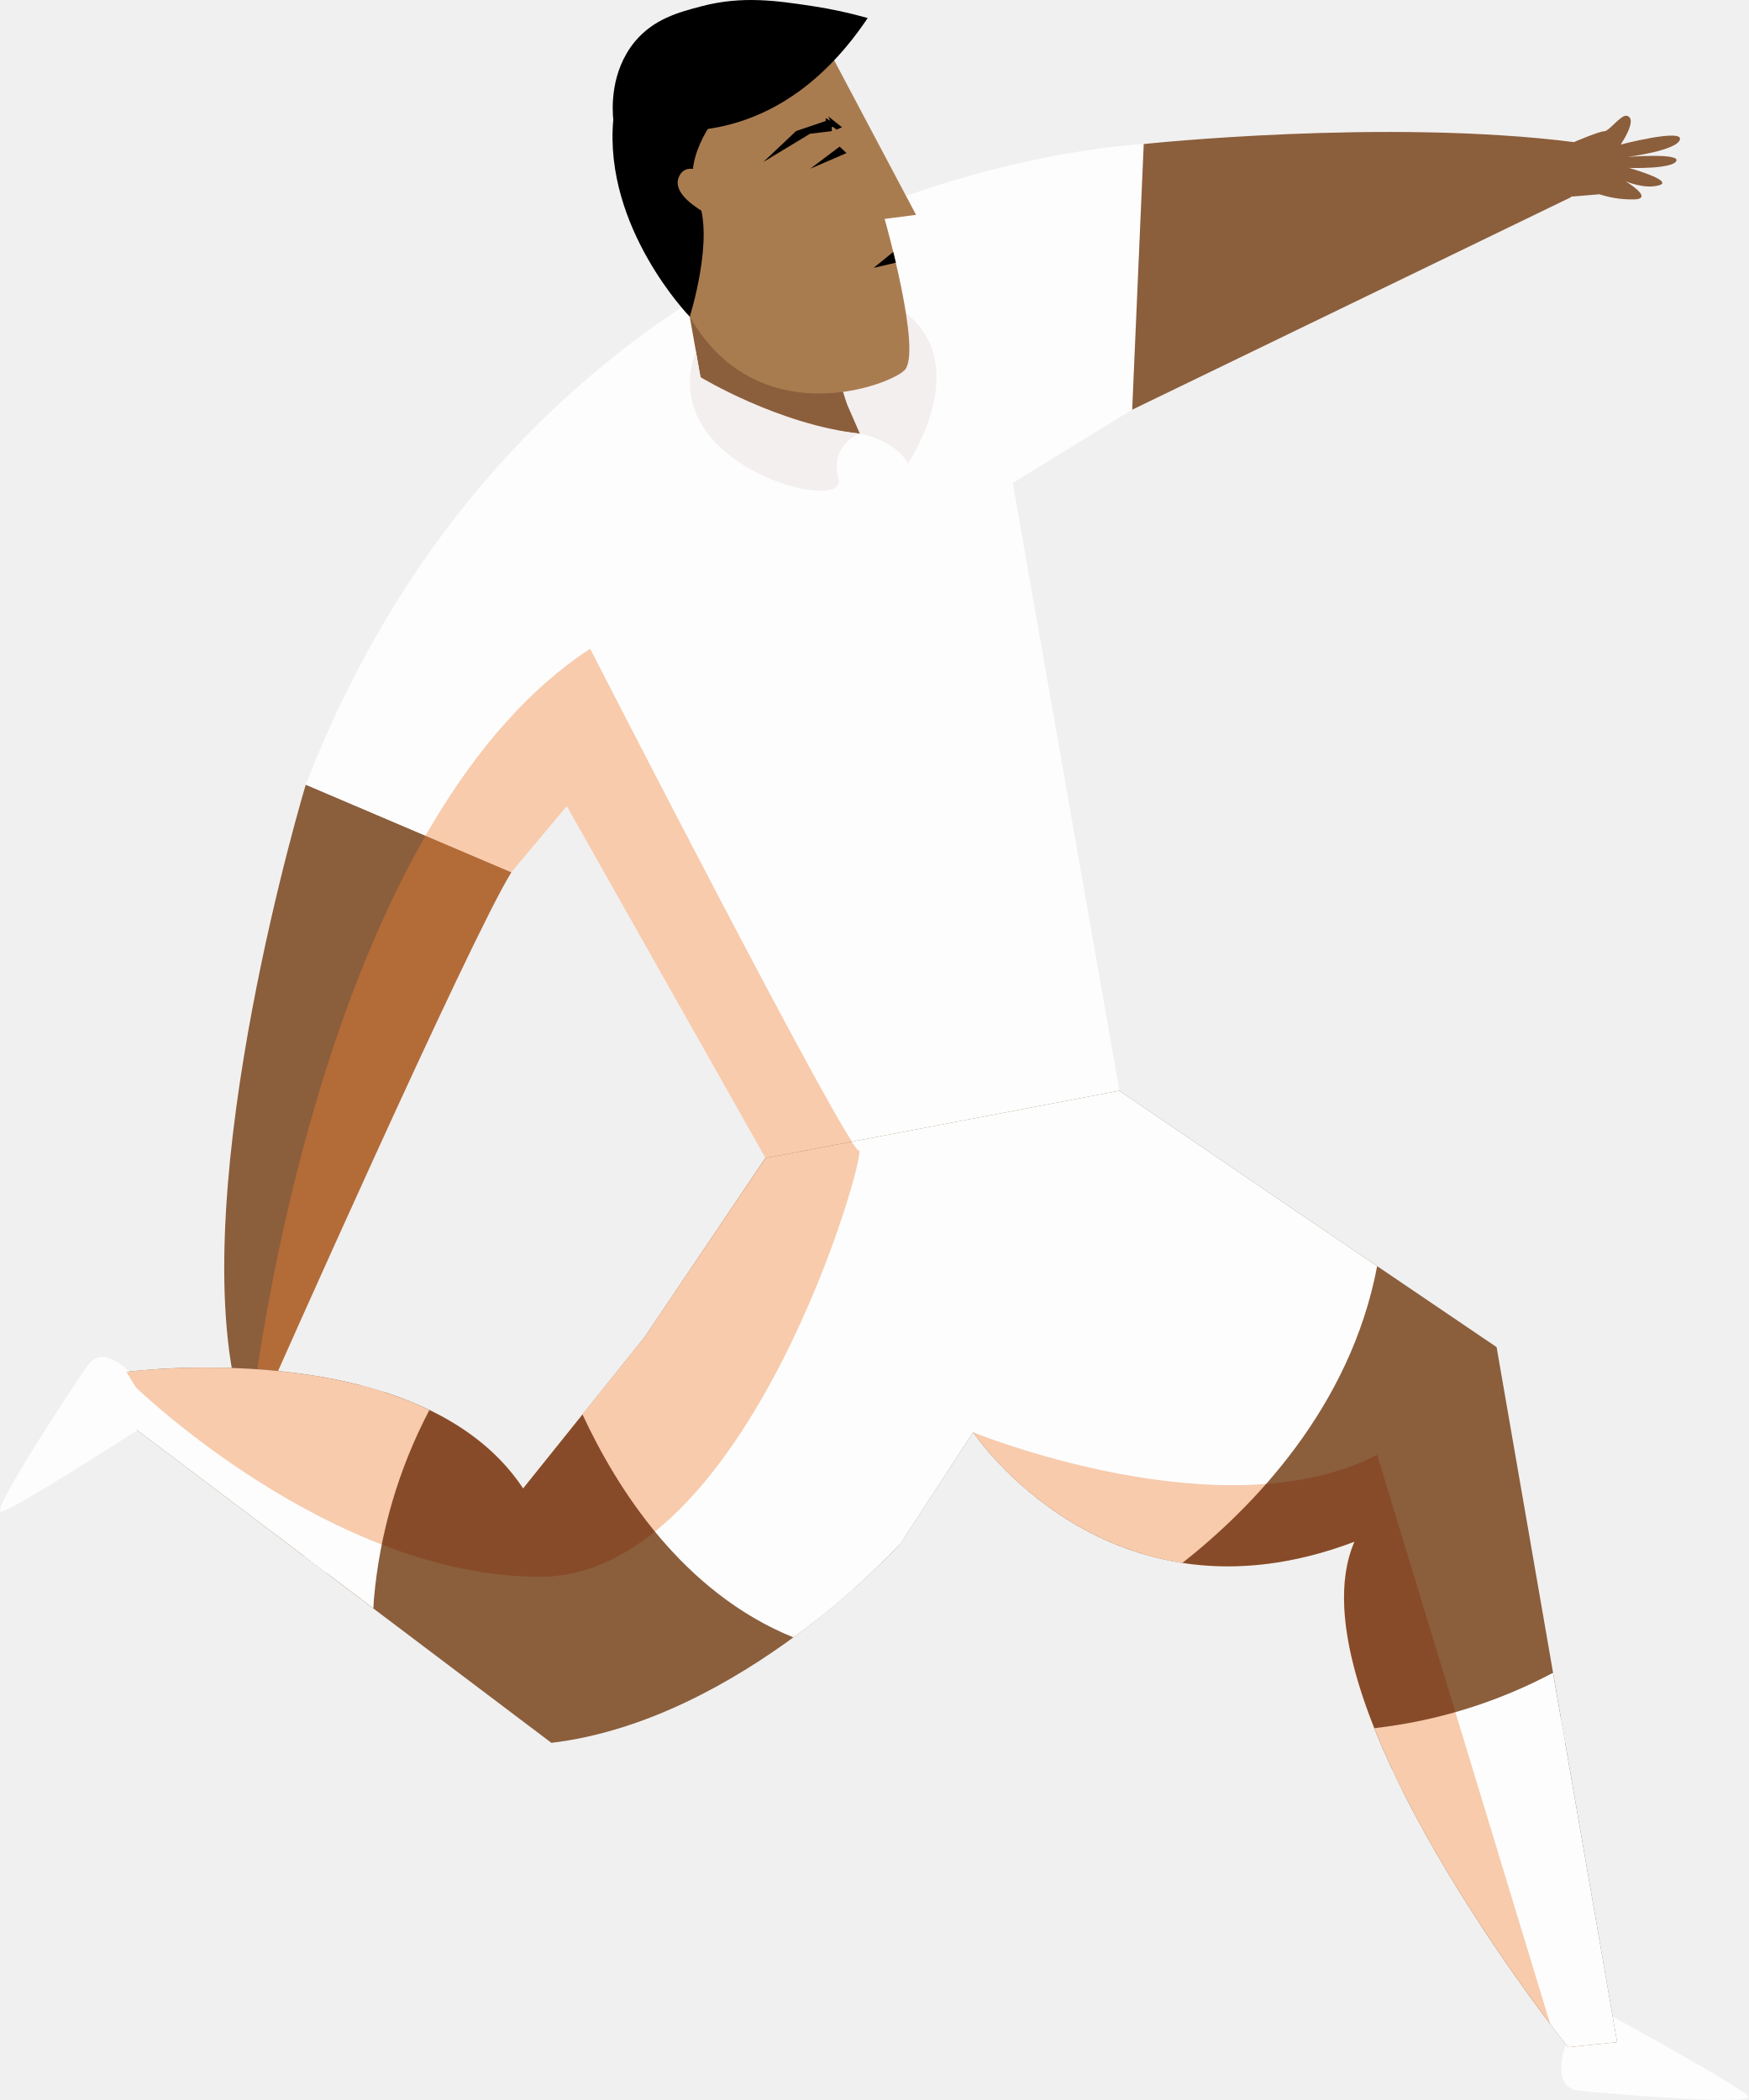
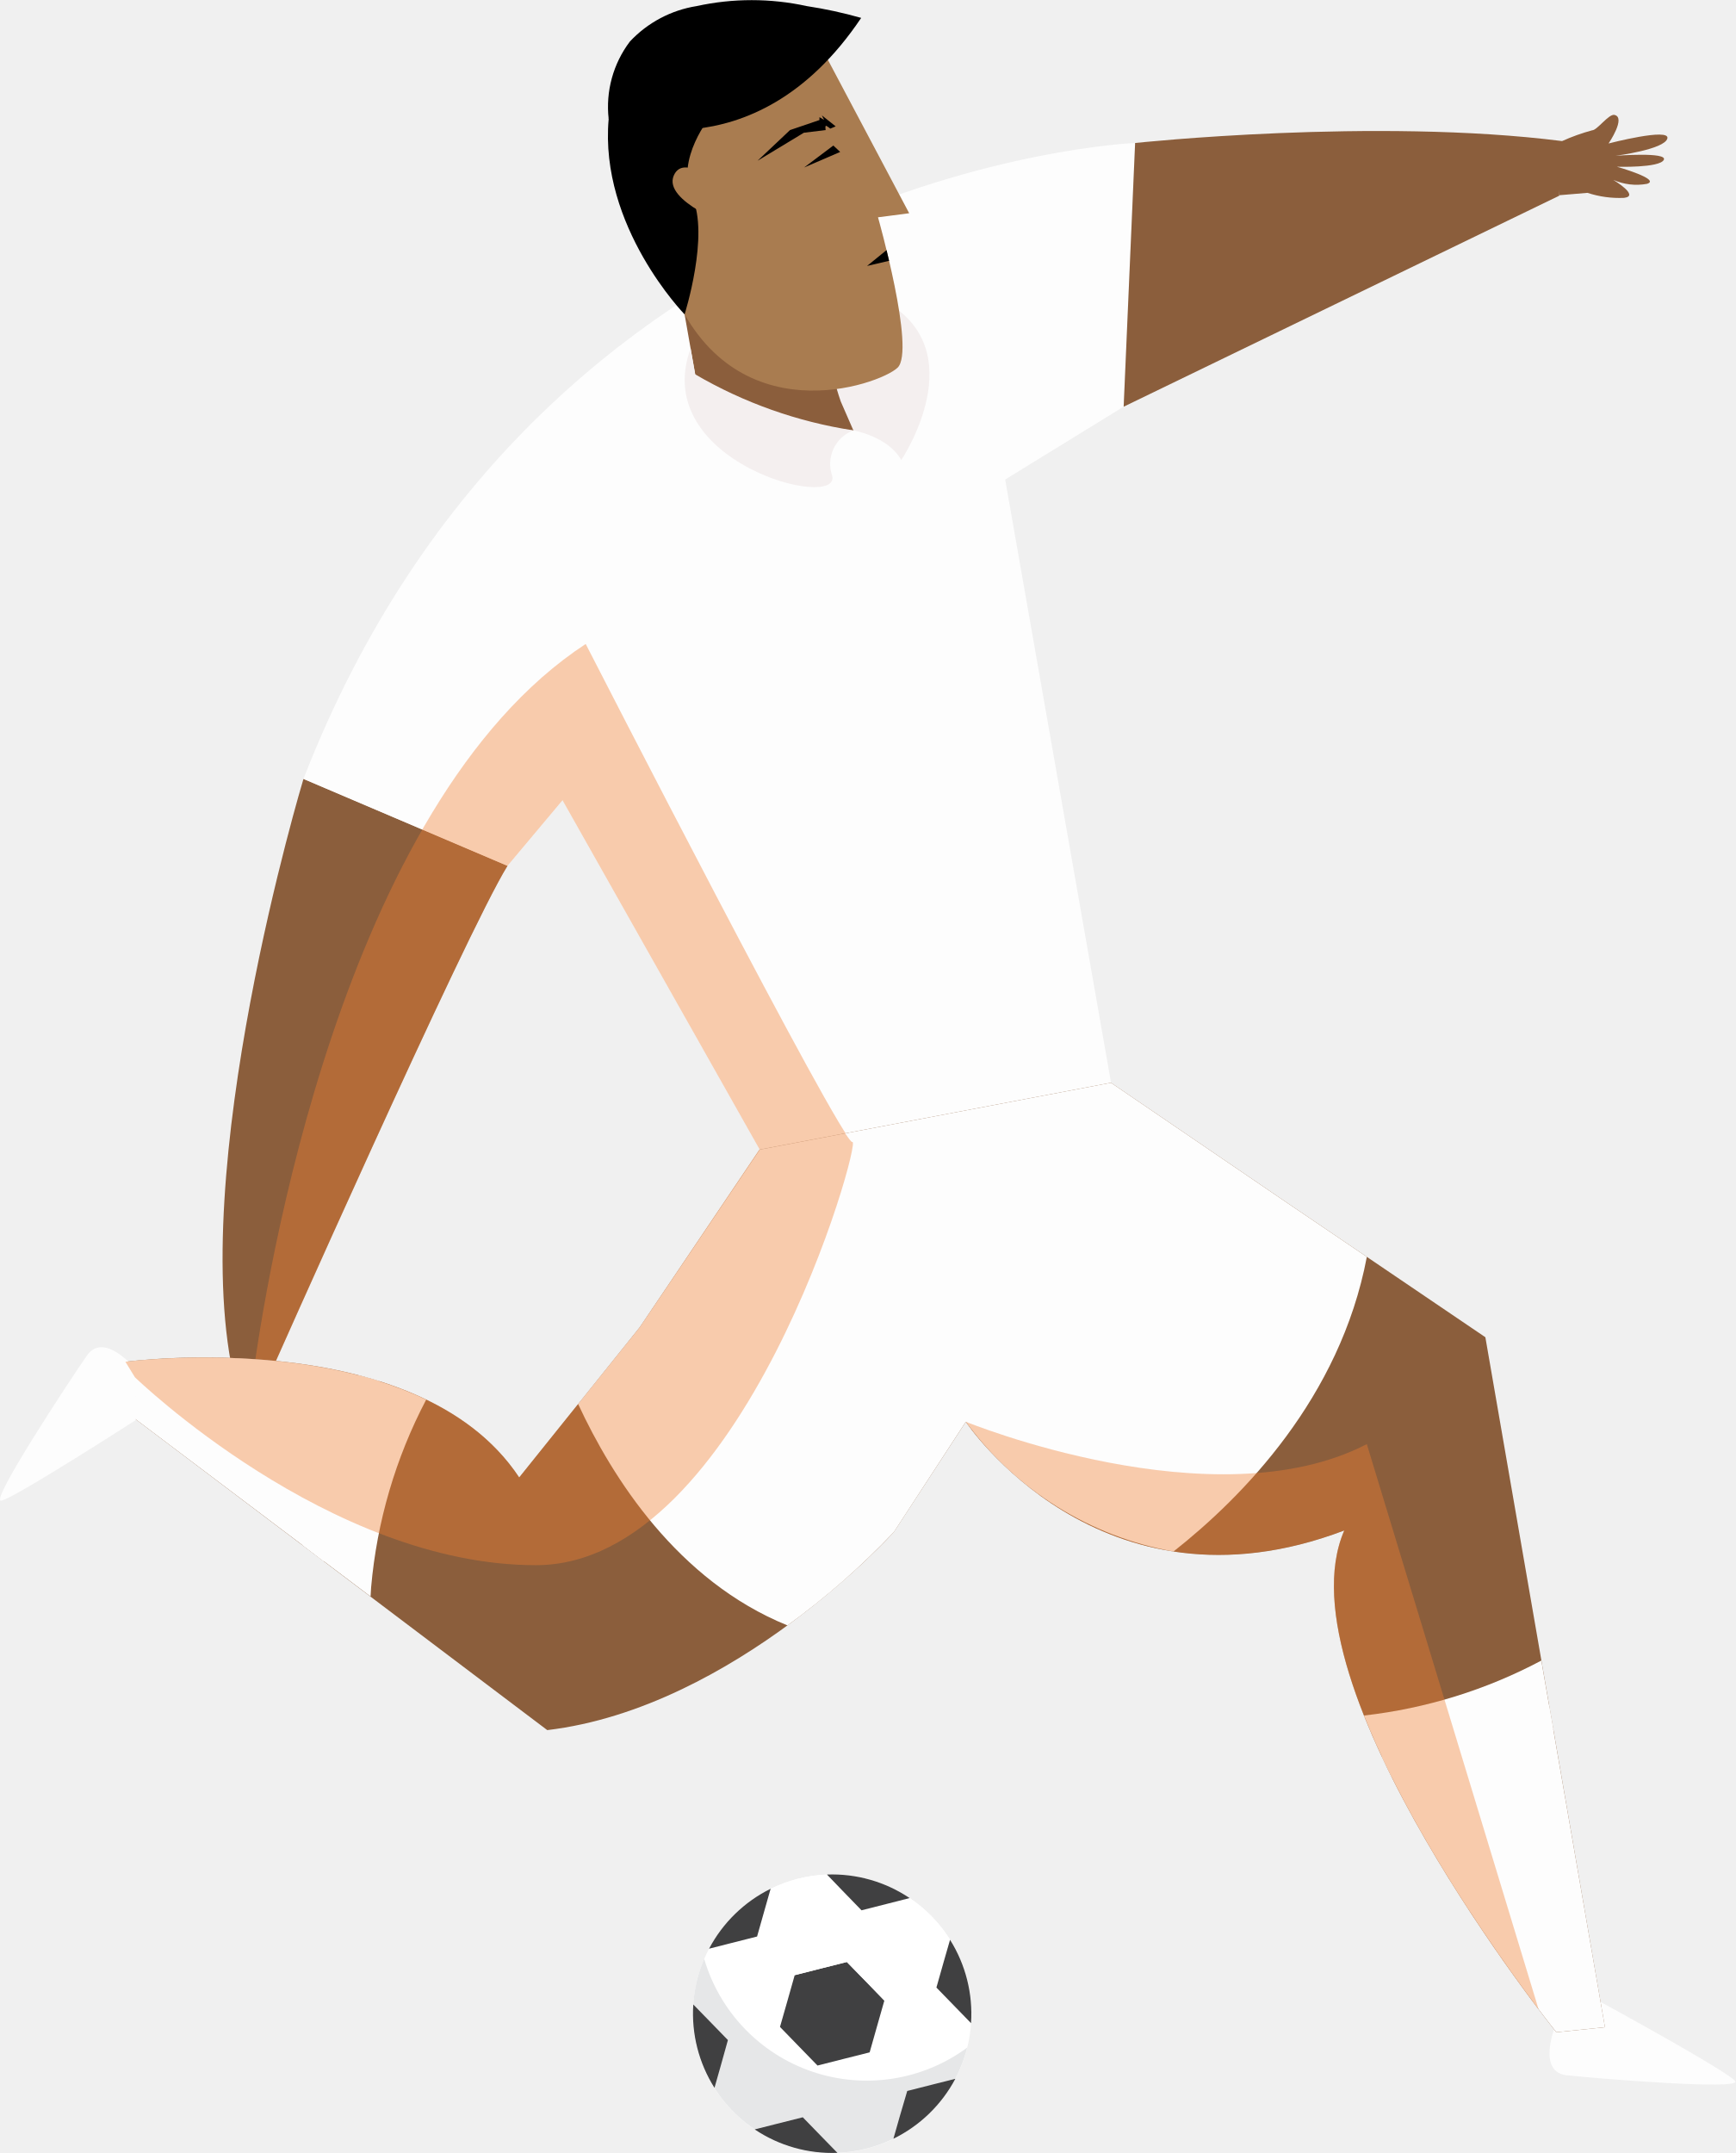
- <svg xmlns="http://www.w3.org/2000/svg" viewBox="0 0 346.78 416.52">
-   <defs>
-     <style>.prefix__cls-2{fill:#8b5e3c}.prefix__cls-3{fill:#fdfdfd}.prefix__cls-7{fill:#a97c50}</style>
-   </defs>
-   <g style="isolation:isolate">
-     <g id="prefix__Layer_2" data-name="Layer 2">
-       <g id="prefix__Layer_1-2" data-name="Layer 1">
-         <path class="prefix__cls-2" d="M60.64 155.63S36.83 234.47 47 276.38l6.52-.85s39.54-89.1 47.89-102.53z" />
-         <path class="prefix__cls-3" d="M226.81 28.57S108.14 33.31 60.64 155.63L101.41 173l11-13.11 39.39 69.77s32.69 12.71 70.21-13.36L200.86 95.81l23.66-14.55z" />
-         <path d="M170.4 228.18c-2 .73-53.36-99.51-53.36-99.51-48.9 32-64 127.45-66.61 147.27l3.11-.41s39.52-89.1 47.87-102.53l11-13.11 39.39 69.77s6.85 2.65 17.87 3c.78-2.89 1.03-4.59.73-4.48zM47 276.38l1.37-.18L46 271c.26 1.86.61 3.66 1 5.38z" fill="#ef7f33" opacity=".4" />
-         <path class="prefix__cls-2" d="M312 29.84c0-.55.12-1.1.18-1.65-37.37-4.75-85.34.38-85.34.38l-2.29 52.69L311.6 39.1c-.02-3.1.09-6.17.4-9.26z" />
-         <path class="prefix__cls-2" d="M312.15 28.19s5-2.15 6-2.15 3.31-3.3 4.44-3.08c2.42.48-1.16 5.71-1.16 5.71s12.33-3.21 11.75-1-10.35 3.45-10.35 3.45 10.49-.82 9.63.82-9.36 1.37-9.36 1.37 8.92 2.53 6 3.42-6.73-.79-6.73-.79 5.4 3.21 2.15 3.59a20.48 20.48 0 01-7.31-1l-5.61.47s-1.55-9.68.55-10.81z" />
-         <path class="prefix__cls-3" d="M310.75 404.94s-3.69 9.07 2.36 9.72 34.85 3 33.63 1.17-27-15.89-27-15.89z" />
-         <path class="prefix__cls-2" d="M296.82 267.19l-40.61-27.53L222 216.34l-70.18 13.36-24 35.52-24.07 30C83.33 264.39 25.1 272.1 25.1 272.1l-5 6.2 89.26 67.38c37.6-4.48 69.22-39.53 69.22-39.53L193 284.08s26.73 40.27 75.63 21.71C255.27 336.61 311 406.05 311 406.05l9.72-1z" />
-         <path class="prefix__cls-3" d="M74.16 317.15a99.41 99.41 0 0111-37.48C59.94 267.5 25.1 272.1 25.1 272.1l-5 6.2L74.05 319c.04-.62.06-1.23.11-1.85zm198.41 25.62C284.7 373.28 311 406.05 311 406.05l9.72-1L308 331.79a99.25 99.25 0 01-35.43 10.98zm.56-91.64l-16.92-11.47L222 216.34l-70.18 13.36-24 35.52-12.3 15.31c6.81 14.69 19.85 35.32 41.84 44.24a153.14 153.14 0 0021.24-18.62l14.4-22.07s14.43 21.73 41.5 25.92c13.79-10.87 33.3-30.7 38.63-58.87z" />
-         <path class="prefix__cls-2" d="M175.47 71.45l-4.94 14.58-30.26-3.64-3.47-19.57 12.5-6.5 25.15 14.86 1.02.27z" />
-         <path d="M138.92 74.8s15.47 9.41 31.61 11.2c0 0-6 2-4.24 9.07S129.67 92.4 138 69.62zM170.53 86s6.92 1.18 9.57 5.92c0 0 15-22.23-3.92-32.07S168 80.2 168 80.2z" fill="#f4efef" />
-         <path class="prefix__cls-7" d="M164.88 10.89l.23.45 16.57 31.27-6.23.81S183 70 179.36 73.47s-33 13.8-45.11-15.93-8.73-42.65-8.73-42.65z" />
-         <path d="M121.63 23.76s28.78 12.12 50.46-20.18a88.43 88.43 0 00-10.88-2.36c-7.1-1.07-13.94-2.1-22 0-4.61 1.21-9.54 2.51-13.33 7.07-4.88 5.96-4.46 13.34-4.25 15.47z" />
-         <path d="M142.13 23.07s-7.36 8.77-3.83 16.31-1.5 23.44-1.5 23.44-17.09-17.55-15.17-39.06 20.5-.69 20.5-.69z" />
-         <path class="prefix__cls-7" d="M145.27 38.47s-8.47-8.47-10.64-3.36 11.52 10.11 11.52 10.11l-.83-6.37" />
-         <path d="M167.89 30.36l-1.37-1.28-5.83 4.39 7.2-3.11zm-.89-5.11l-2.75-2.19.43.89-.92-.54V24l-5.88 2-6.49 6.13 9.26-5.6L165 26s-.17-1 .14-.84.78.55.78.55zm10.16 24.72l-3.9 3.16 4.41-1.03-.51-2.13z" />
-         <path class="prefix__cls-3" d="M27 273.48s-6.19-7.59-9.66-2.59S-2 300 .21 299.84s26.9-16.09 26.9-16.09zm33.37 35.2l4.36 3.32c1.6-9.41 5.11-26 11.14-36-1.38-.44-2.78-.84-4.19-1.2-4.14 6.9-10.35 19.43-11.31 33.88zm249.16 31.94c-8.26 3.67-22.31 9.25-33.4 10.33q1 2.07 2 4.12c8.36-.67 20.9-2.86 32.25-9.6z" />
-         <path d="M127.83 265.22l-24.07 30C92.38 278 69.28 272.83 51 271.58l-2.26-.14-2.68-.11a140.83 140.83 0 00-21 .77l1.9 3.09s38.76 37.59 80.16 37.55 65.24-85.29 63.2-84.56c-.16.06-.66-.57-1.43-1.75l-17.15 3.27zm140.78 40.57c-11.3 26.11 26.92 79.92 38.87 95.76l-34.35-113c-30.53 15.81-80.13-4.47-80.13-4.47s26.71 40.27 75.61 21.71z" style="mix-blend-mode:multiply" fill="#ef7f33" opacity=".4" />
+ <svg xmlns="http://www.w3.org/2000/svg" width="120.266" height="149.193">
+   <g data-name="Group 385">
+     <g data-name="Layer 2">
+       <g data-name="Layer 1" fill-rule="evenodd">
+         <path data-name="Path 164" d="M57.67 129.896a9.648 9.648 0 11-9.646 9.648 9.648 9.648 0 019.646-9.648z" fill="#fff" />
+         <path data-name="Path 165" d="M67.028 141.891a9.648 9.648 0 11-18.226-6.151 11.737 11.737 0 0018.226 6.151z" fill="#e6e7e8" />
+         <path data-name="Path 166" d="M61.916 148.204l.431-1.516.527-1.794 1.806-.458 1.528-.386a9.684 9.684 0 01-4.292 4.154z" fill="#404041" />
+         <path data-name="Path 167" d="M55.075 136.869l-.508 1.794-.512 1.793 1.3 1.339 1.3 1.337 1.806-.458 1.808-.455.508-1.794.51-1.792-1.3-1.339-1.3-1.337-1.806.455z" fill="#404041" />
+         <path data-name="Path 168" d="M59.706 132.37l1.809-.453 1.528-.386a9.668 9.668 0 012.8 2.874l-.434 1.512-.508 1.794-1.808.455-1.806.458-1.286-1.332-1.313-1.336.51-1.794z" fill="#fff" />
+         <path data-name="Path 169" d="M53.415 130.883l-.429 1.513-.51 1.8 1.3 1.339 1.3 1.337 1.81-.461 1.806-.455.51-1.794.508-1.792-1.3-1.339-1.1-1.135a9.656 9.656 0 00-3.895.987z" fill="#fff" />
+         <path data-name="Path 170" d="M63.04 131.527l-1.526.39-1.808.458-1.3-1.339-1.096-1.14a9.639 9.639 0 015.73 1.631z" fill="#404041" />
+         <path data-name="Path 171" d="M67.296 140.196l-1.1-1.131-1.3-1.337.508-1.794.437-1.516a9.643 9.643 0 011.455 5.778z" fill="#404041" />
+         <path data-name="Path 172" d="M48.046 138.902l1.1 1.128 1.3 1.337-.5 1.794-.431 1.516a9.641 9.641 0 01-1.469-5.775z" fill="#404041" />
+         <path data-name="Path 173" d="M52.299 147.559l1.528-.386 1.808-.455 1.3 1.337 1.1 1.128a9.643 9.643 0 01-5.732-1.624z" fill="#404041" />
+         <path data-name="Path 174" d="M49.14 135.036l1.519-.386 1.808-.458.508-1.794.431-1.516a9.684 9.684 0 00-4.266 4.154z" fill="#404041" />
+       </g>
+     </g>
+     <g data-name="Layer 2">
+       <g data-name="Layer 1">
+         <path data-name="Path 175" d="M21.031 53.974s-8.258 27.343-4.73 41.877l2.261-.295s13.713-30.9 16.609-35.558z" fill="#8b5e3c" />
+         <path data-name="Path 176" d="M78.661 9.908s-41.156 1.644-57.63 44.066l14.139 6.024 3.815-4.547 13.661 24.2s11.337 4.408 24.35-4.633l-7.335-41.79 8.206-5.046z" fill="#fdfdfd" />
+         <g data-name="Group 374" opacity=".4" fill="#ef7f33">
+           <path data-name="Path 177" d="M59.096 79.135c-.694.253-18.506-34.511-18.506-34.511-16.959 11.1-22.2 44.2-23.1 51.075l1.079-.142s13.706-30.9 16.6-35.558l3.815-4.547 13.661 24.2a20.556 20.556 0 006.2 1.04c.268-1.005.355-1.595.251-1.557z" />
+           <path data-name="Path 178" d="M16.3 95.852l.475-.062-.822-1.804c.09.645.212 1.269.347 1.866z" />
+         </g>
+         <path data-name="Path 179" d="M108.205 10.349a5.35 5.35 0 01.062-.572c-12.96-1.647-29.6.132-29.6.132l-.794 18.273 30.19-14.622a30.114 30.114 0 01.142-3.211z" fill="#8b5e3c" />
+         <path data-name="Path 180" d="M108.257 9.776a13.771 13.771 0 012.081-.746c.347 0 1.148-1.144 1.54-1.068.839.166-.4 1.98-.4 1.98s4.276-1.113 4.075-.347-3.589 1.2-3.589 1.2 3.638-.284 3.34.284-3.246.475-3.246.475 3.094.877 2.081 1.186a4.016 4.016 0 01-2.334-.274s1.873 1.113.746 1.245a7.1 7.1 0 01-2.535-.347l-1.946.163s-.544-3.359.187-3.751z" fill="#8b5e3c" />
+         <path data-name="Path 181" d="M107.771 140.437s-1.28 3.146.818 3.371 12.086 1.04 11.663.406-9.364-5.511-9.364-5.511z" fill="#fdfdfd" />
+         <path data-name="Path 182" d="M102.94 92.664l-14.084-9.548-11.864-8.087-24.339 4.633-8.323 12.319-8.348 10.4C28.9 91.689 8.705 94.363 8.705 94.363l-1.734 2.15 30.956 23.376c13.04-1.554 24.006-13.709 24.006-13.709l5-7.654s9.27 13.966 26.229 7.529c-4.633 10.689 14.694 34.771 14.694 34.771l3.371-.347z" fill="#8b5e3c" />
+         <path data-name="Path 183" d="M25.72 109.991a34.476 34.476 0 013.815-13c-8.747-4.221-20.829-2.625-20.829-2.625l-1.734 2.15 18.71 14.115c.013-.213.02-.425.038-.64z" fill="#fdfdfd" />
+         <path data-name="Path 184" d="M94.53 118.878c4.207 10.581 13.328 21.946 13.328 21.946l3.371-.347-4.411-25.407a34.42 34.42 0 01-12.288 3.808z" fill="#fdfdfd" />
+         <path data-name="Path 185" d="M94.725 87.095l-5.868-3.978-11.864-8.088-24.339 4.633-8.323 12.319-4.266 5.31c2.362 5.095 6.884 12.249 14.51 15.343a53.107 53.107 0 007.366-6.458l4.994-7.654a22.775 22.775 0 0014.393 8.989c4.782-3.77 11.548-10.647 13.397-20.416z" fill="#fdfdfd" />
+         <path data-name="Path 186" d="M60.855 24.779l-1.711 5.057-10.5-1.263-1.2-6.787 4.335-2.254 8.722 5.154z" fill="#8b5e3c" />
+         <path data-name="Path 187" d="M48.179 25.94a31.028 31.028 0 0010.963 3.884 2.482 2.482 0 00-1.47 3.146c.61 2.452-12.7-.926-9.811-8.826z" fill="#f4efef" />
+         <path data-name="Path 188" d="M59.141 29.825s2.4.409 3.319 2.053c0 0 5.2-7.71-1.359-11.122s-2.837 7.058-2.837 7.058z" fill="#f4efef" />
+         <path data-name="Path 189" d="M57.182 3.776l.08.156 5.747 10.845-2.161.281s2.618 9.218 1.356 10.422-11.445 4.786-15.645-5.525-3.028-14.791-3.028-14.791z" fill="#a97c50" />
+         <path data-name="Path 190" d="M42.182 8.24s9.981 4.2 17.5-7a30.67 30.67 0 00-3.773-.818 17.838 17.838 0 00-7.63 0 8.076 8.076 0 00-4.623 2.452 7.5 7.5 0 00-1.474 5.366z" />
+         <path data-name="Path 191" d="M49.292 8s-2.553 3.042-1.328 5.656-.52 8.129-.52 8.129-5.927-6.087-5.261-13.546S49.292 8 49.292 8z" />
+         <path data-name="Path 192" d="M50.381 13.337s-2.937-2.937-3.69-1.165 4 3.506 4 3.506l-.288-2.209" fill="#a97c50" />
+         <path data-name="Path 193" d="M58.226 10.529l-.475-.444-2.022 1.52z" />
+         <path data-name="Path 194" d="M57.914 8.757l-.954-.76.149.309-.319-.187v.2l-2.039.694-2.251 2.126 3.211-1.942 1.509-.184s-.059-.347.049-.291a2.041 2.041 0 01.271.191z" />
+         <path data-name="Path 195" d="M61.441 17.33l-1.353 1.1 1.529-.357z" />
+         <path data-name="Path 196" d="M9.364 94.846s-2.147-2.632-3.35-.9-6.707 10.1-5.941 10.04 9.329-5.58 9.329-5.58z" fill="#fdfdfd" />
+         <path data-name="Path 197" d="M20.937 107.053l1.512 1.151c.555-3.263 1.772-9.017 3.863-12.485a25.668 25.668 0 00-1.453-.416 27.184 27.184 0 00-3.922 11.75z" fill="#fdfdfd" />
+         <path data-name="Path 198" d="M107.348 118.13c-2.865 1.273-7.737 3.208-11.583 3.583q.347.718.694 1.429a26.416 26.416 0 0011.185-3.329z" fill="#fdfdfd" />
+         <path data-name="Path 199" d="M44.331 91.981l-8.348 10.4c-3.947-5.972-11.958-7.765-18.3-8.2l-.784-.049-.925-.034a48.846 48.846 0 00-7.283.267l.659 1.072s13.442 13.037 27.8 13.023 22.626-29.579 21.918-29.326c-.055.021-.229-.2-.5-.607l-5.948 1.134z" fill="#ef7f33" opacity=".4" />
+         <path data-name="Path 200" d="M93.156 106.05c-3.919 9.055 9.336 27.717 13.48 33.211l-11.912-39.19c-10.59 5.483-27.79-1.55-27.79-1.55s9.263 13.966 26.222 7.529z" fill="#ef7f33" opacity=".4" />
      </g>
    </g>
  </g>
</svg>
